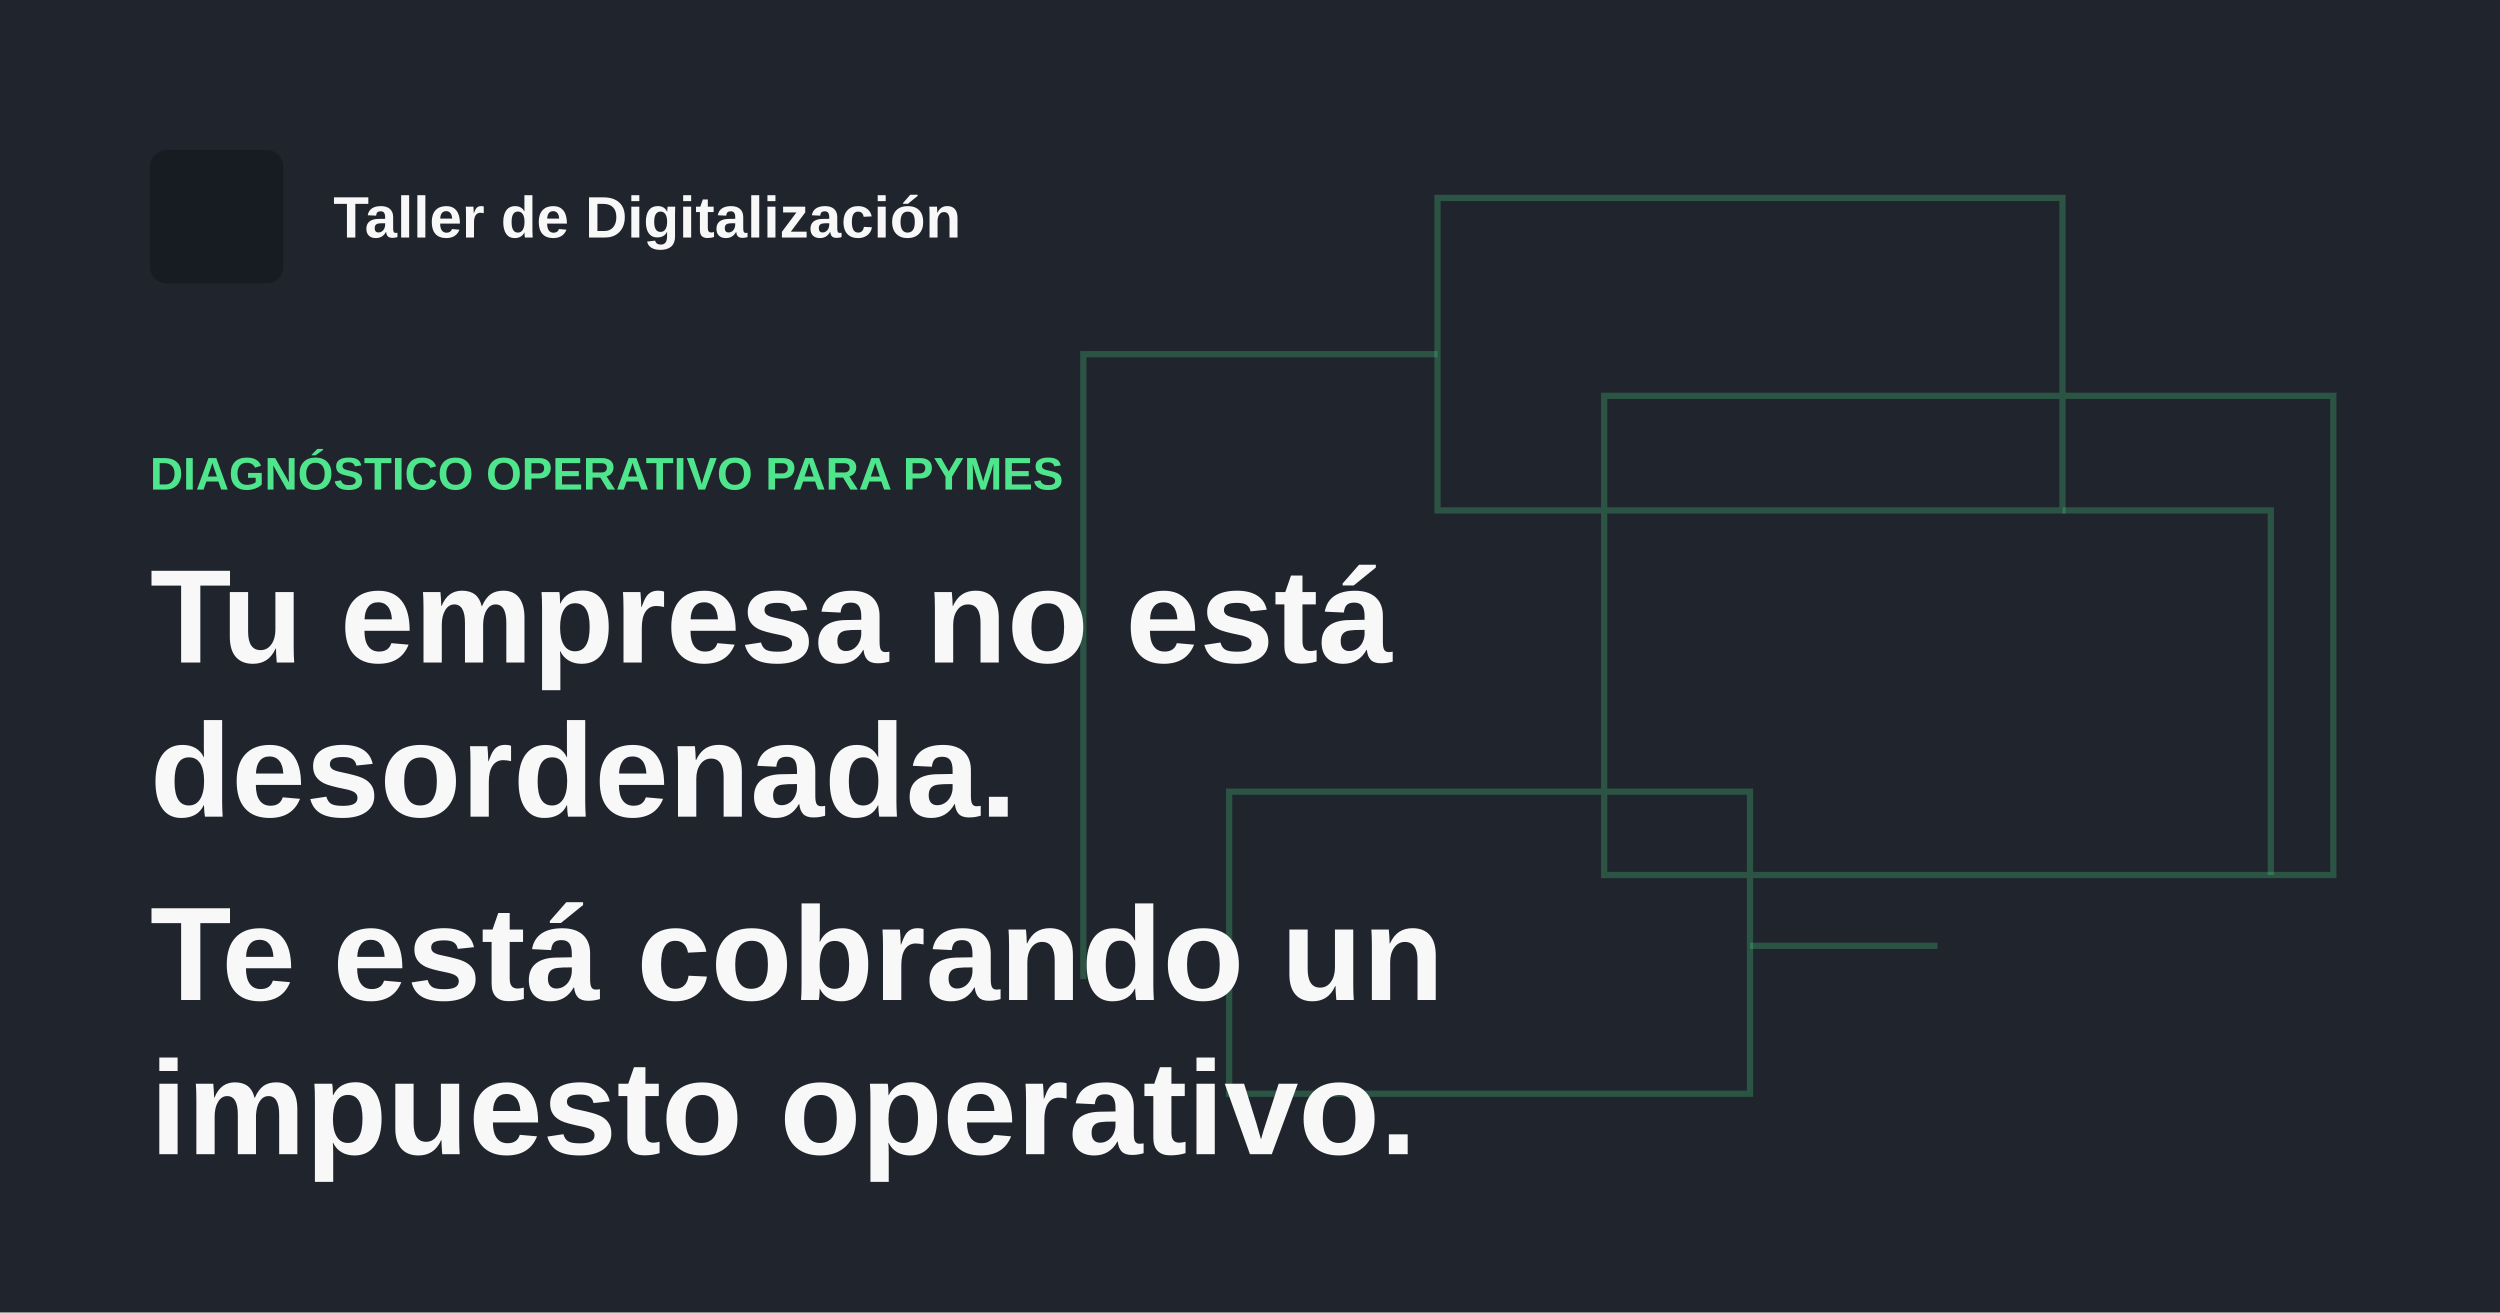
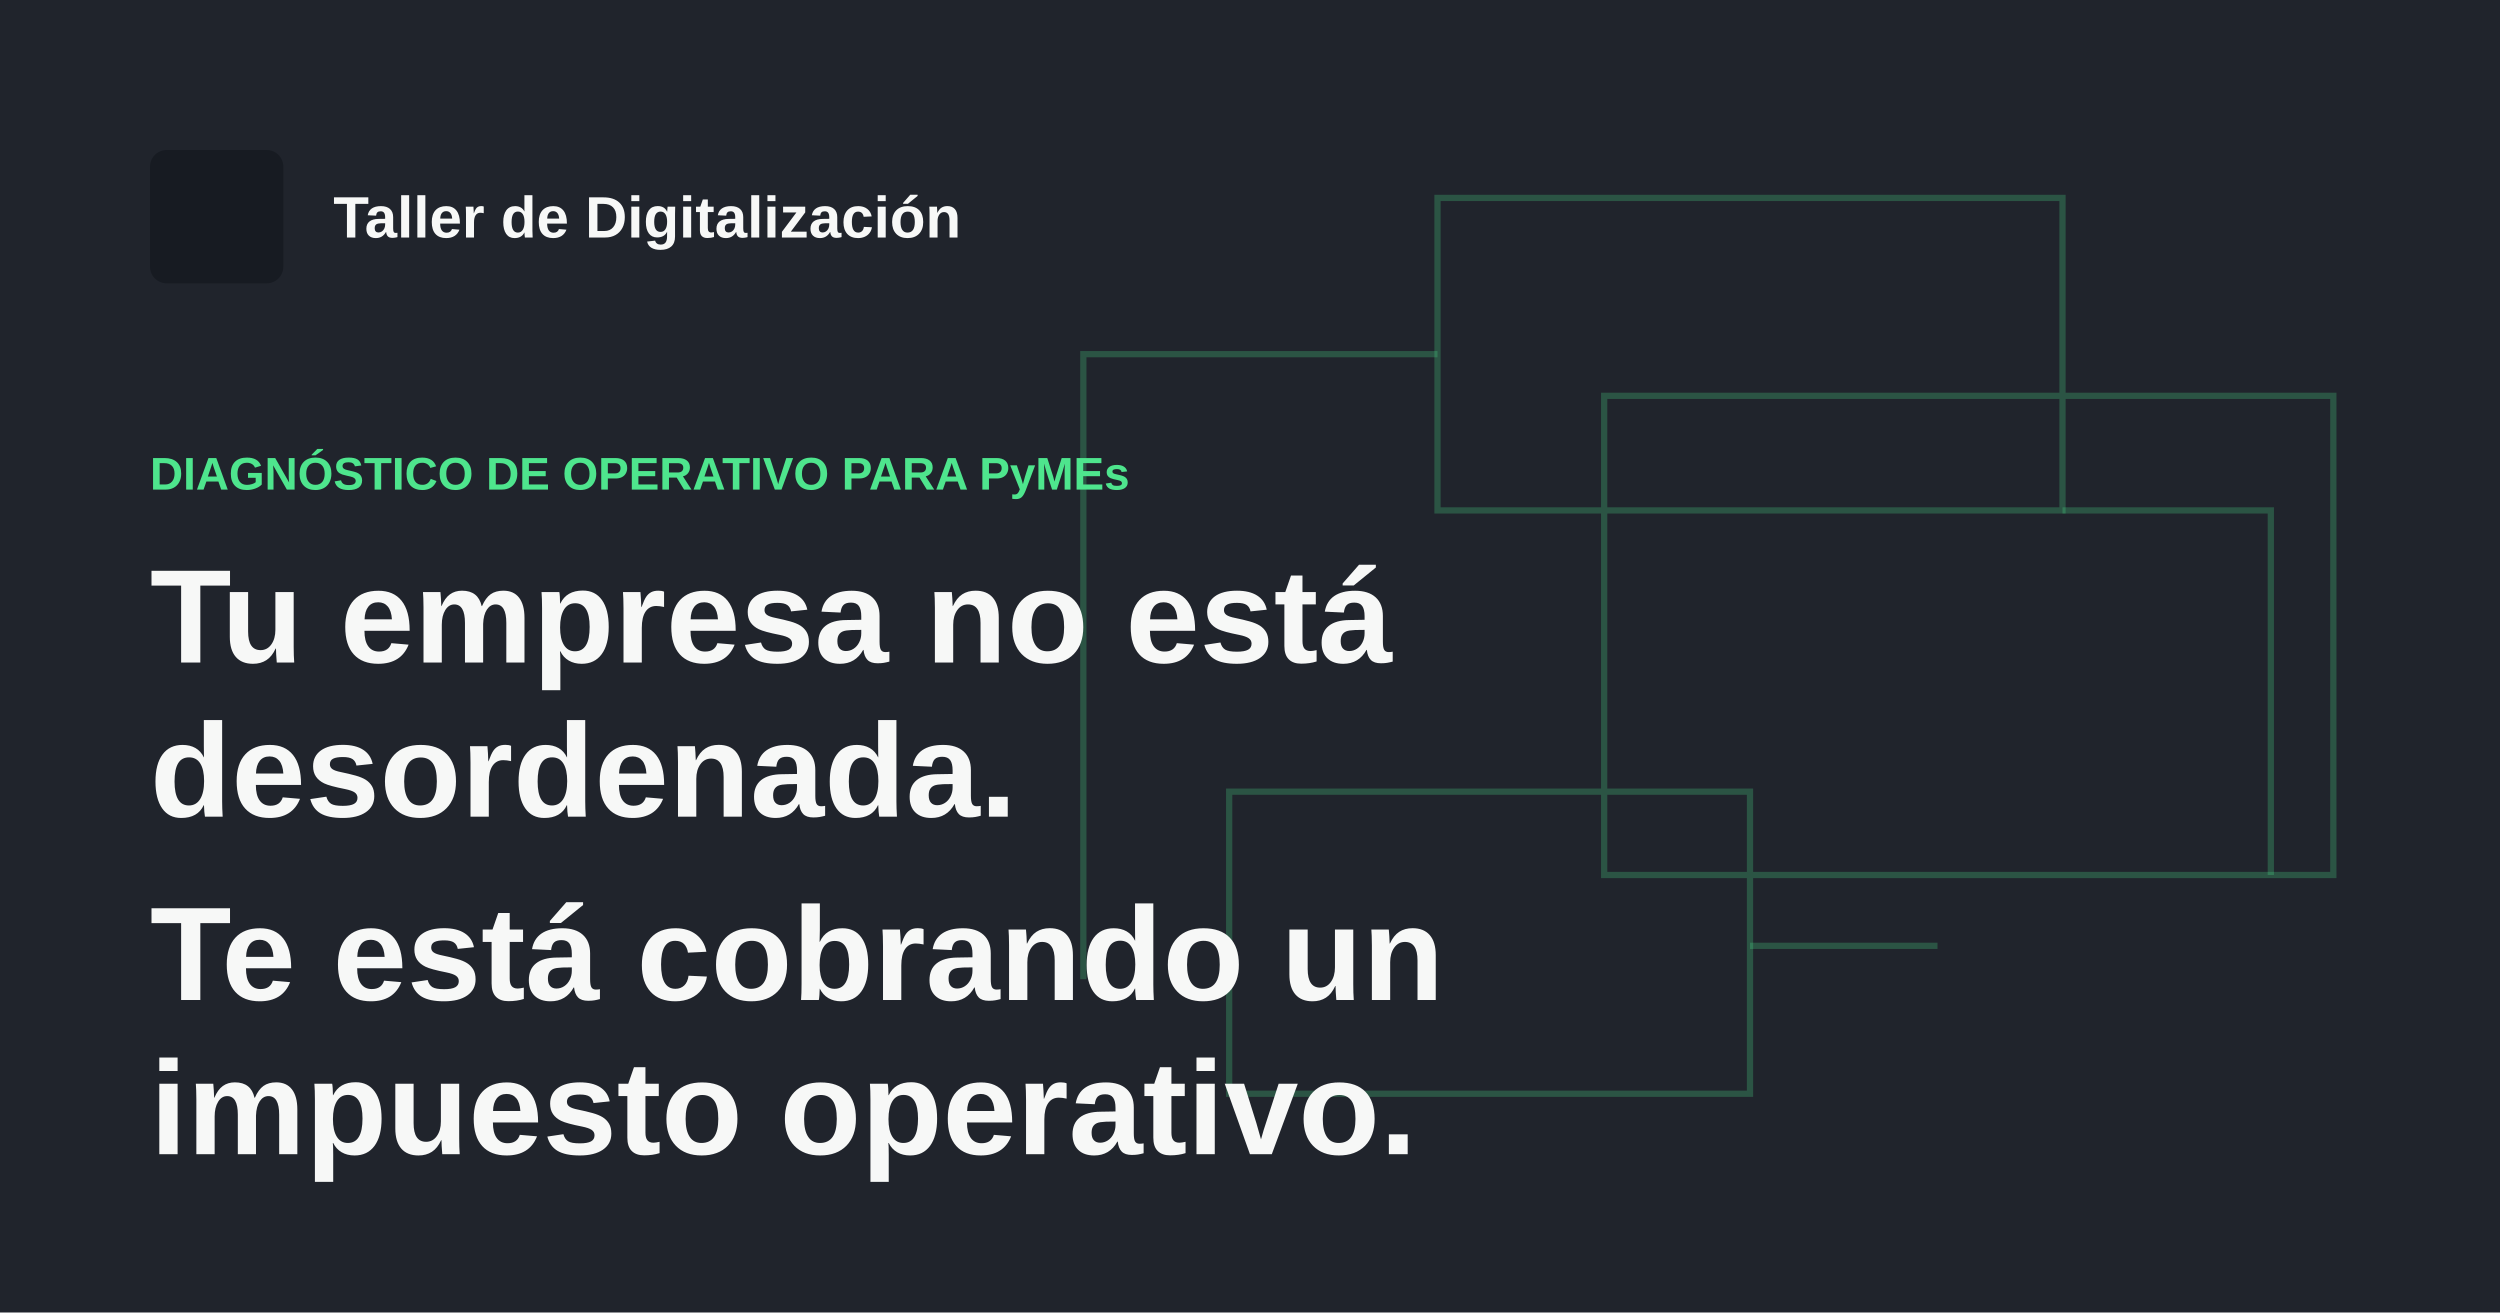
<svg xmlns="http://www.w3.org/2000/svg" width="1200" height="630" viewBox="0 0 1200 630">
  <rect width="1200" height="630" fill="#20242c" />
  <g fill="none" stroke="#4ee58d" stroke-opacity=".25" stroke-width="3">
    <path d="M690 95h300v150H690zM770 190h350v230H770zM590 380h250v145H590z" />
    <path d="M690 170H520v300M990 245h100v175M840 454h90" />
  </g>
  <rect x="72" y="72" width="64" height="64" rx="8" fill="#171b22" />
  <text x="160" y="114" fill="#f7f8f7" font-family="Arial, Helvetica, sans-serif" font-size="28" font-weight="800">Taller de Digitalización</text>
-   <text x="72" y="235" fill="#4ee58d" font-family="Arial, Helvetica, sans-serif" font-size="22" font-weight="800">DIAGNÓSTICO OPERATIVO PARA PYMES</text>
+   <text x="72" y="235" fill="#4ee58d" font-family="Arial, Helvetica, sans-serif" font-size="22" font-weight="800">DIAGNÓSTICO DE OPERATIVO PARA PyMEs</text>
  <text x="72" y="318" fill="#f7f8f7" font-family="Arial, Helvetica, sans-serif" font-size="64" font-weight="900">Tu empresa no está</text>
  <text x="72" y="392" fill="#f7f8f7" font-family="Arial, Helvetica, sans-serif" font-size="64" font-weight="900">desordenada.</text>
  <text x="72" y="480" fill="#f7f8f7" font-family="Arial, Helvetica, sans-serif" font-size="64" font-weight="900">Te está cobrando un</text>
  <text x="72" y="554" fill="#f7f8f7" font-family="Arial, Helvetica, sans-serif" font-size="64" font-weight="900">impuesto operativo.</text>
</svg>
